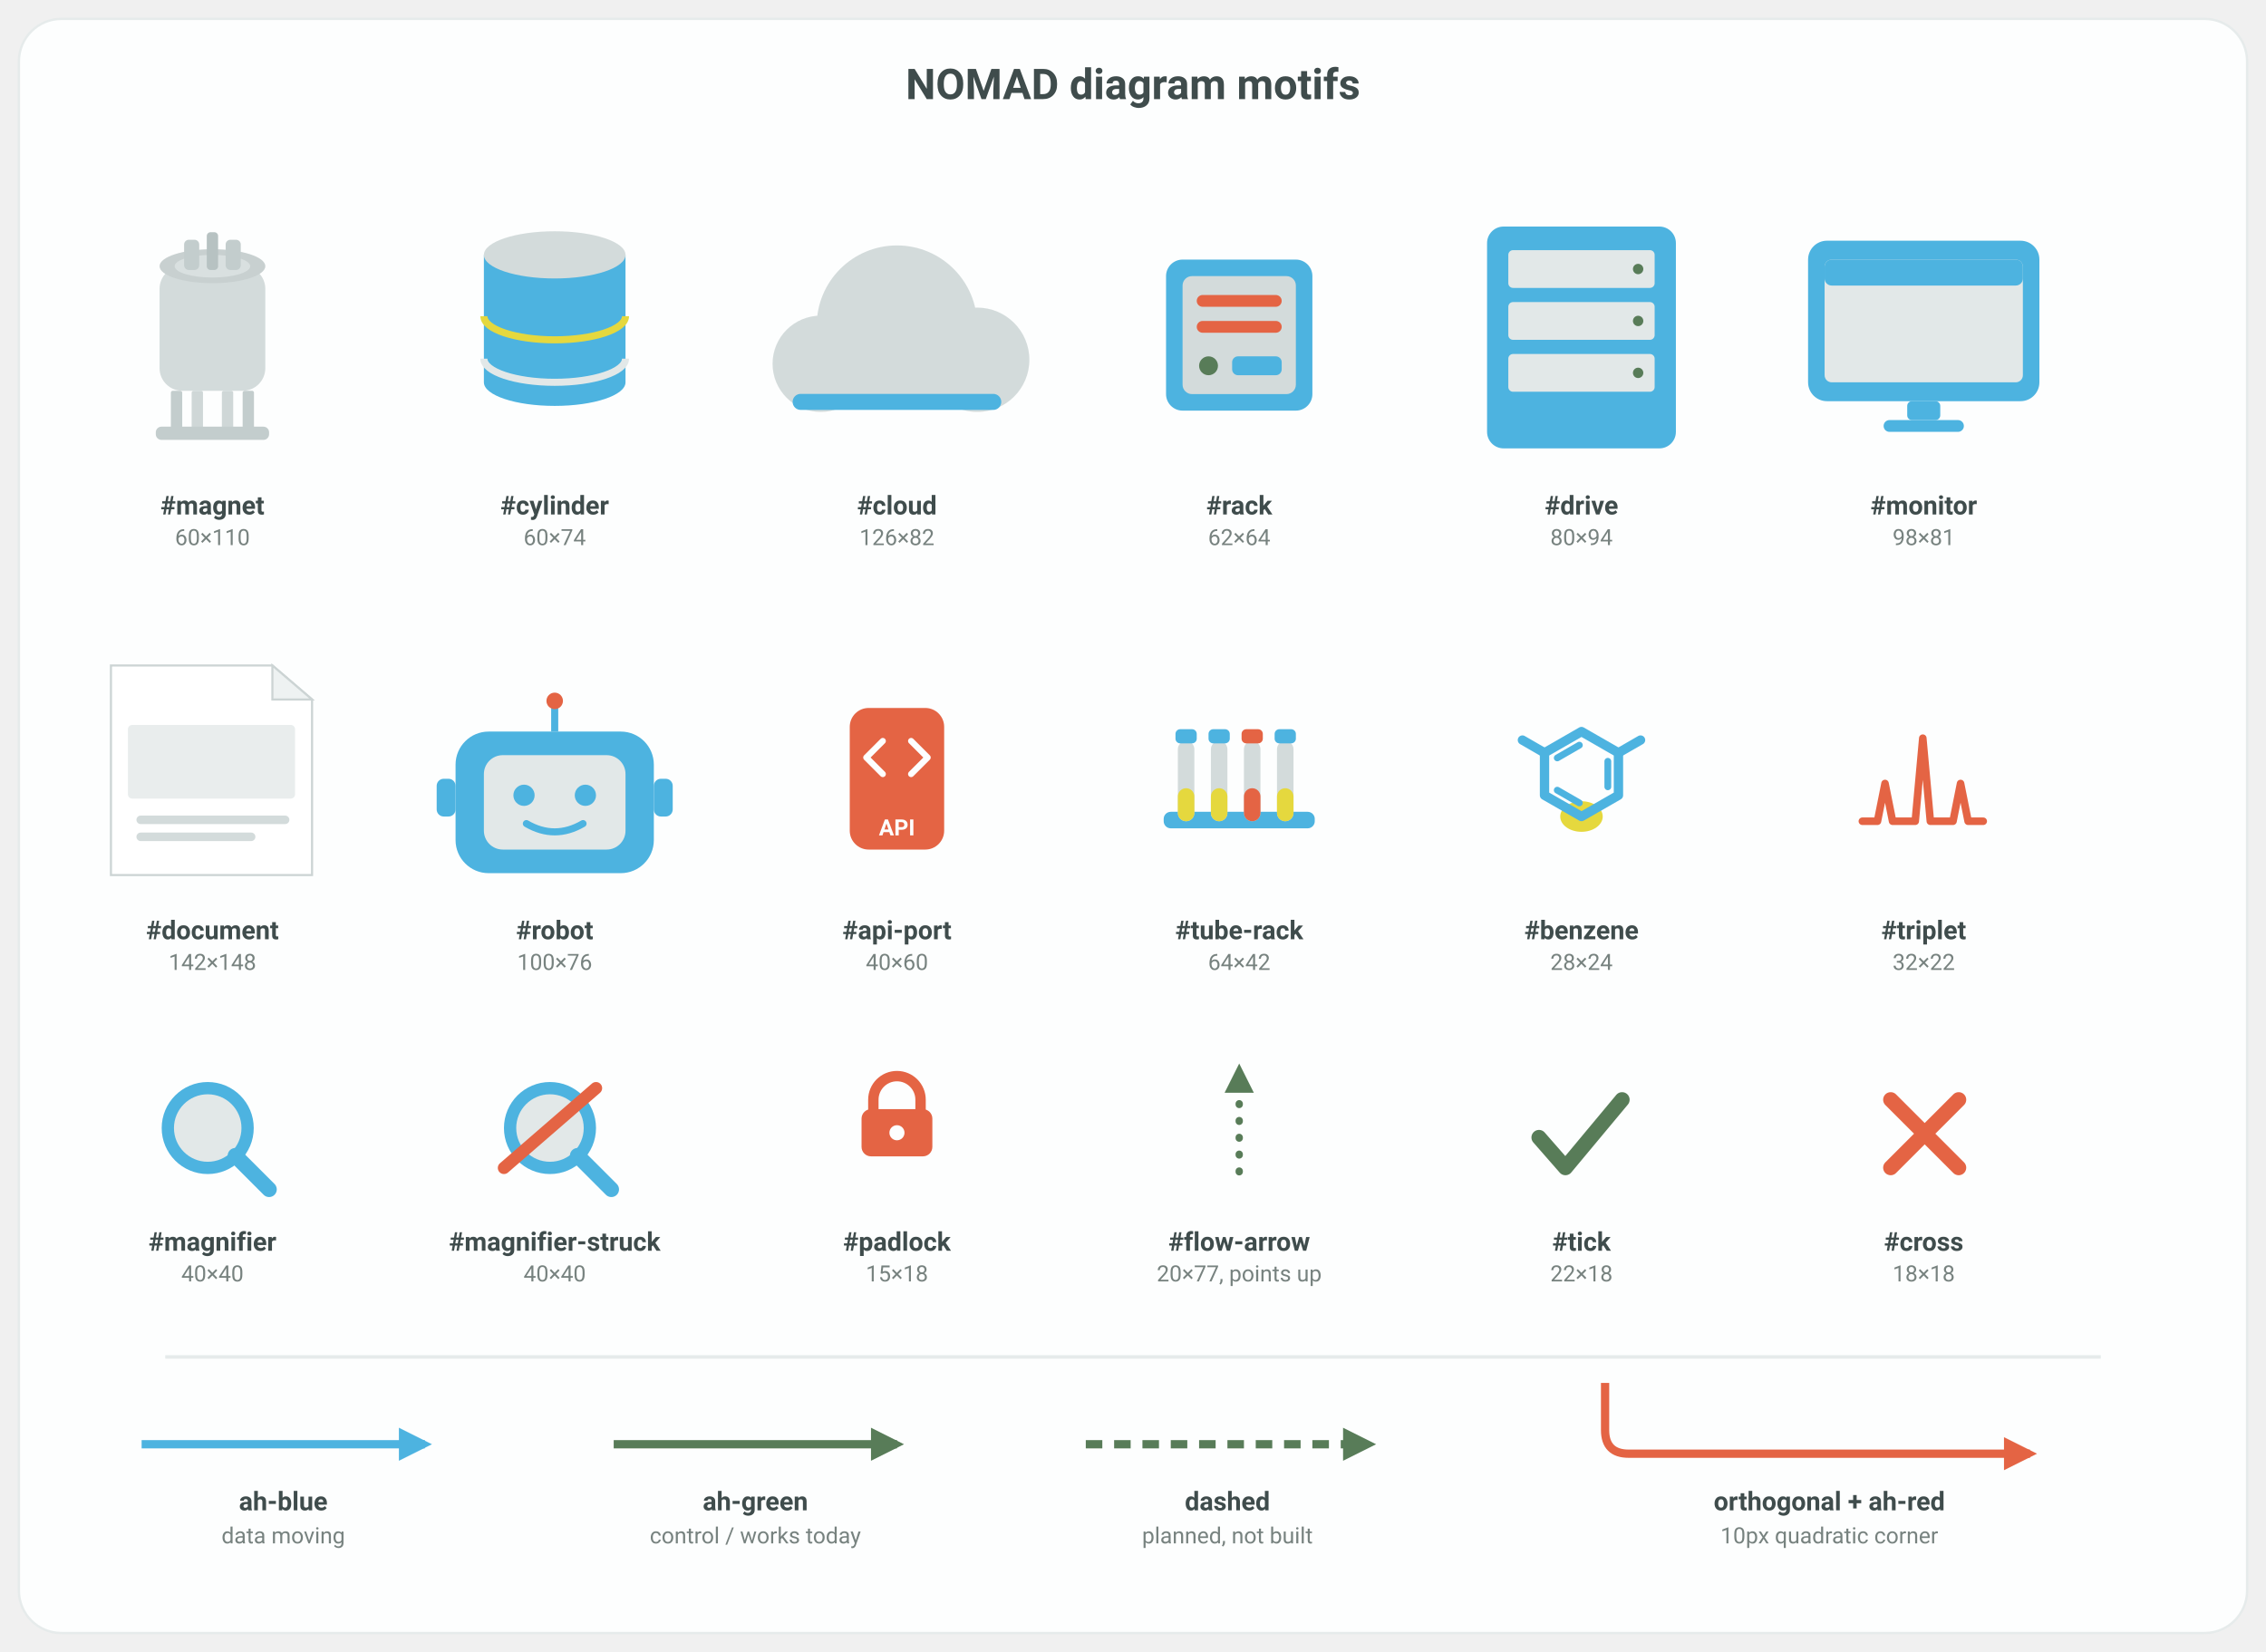
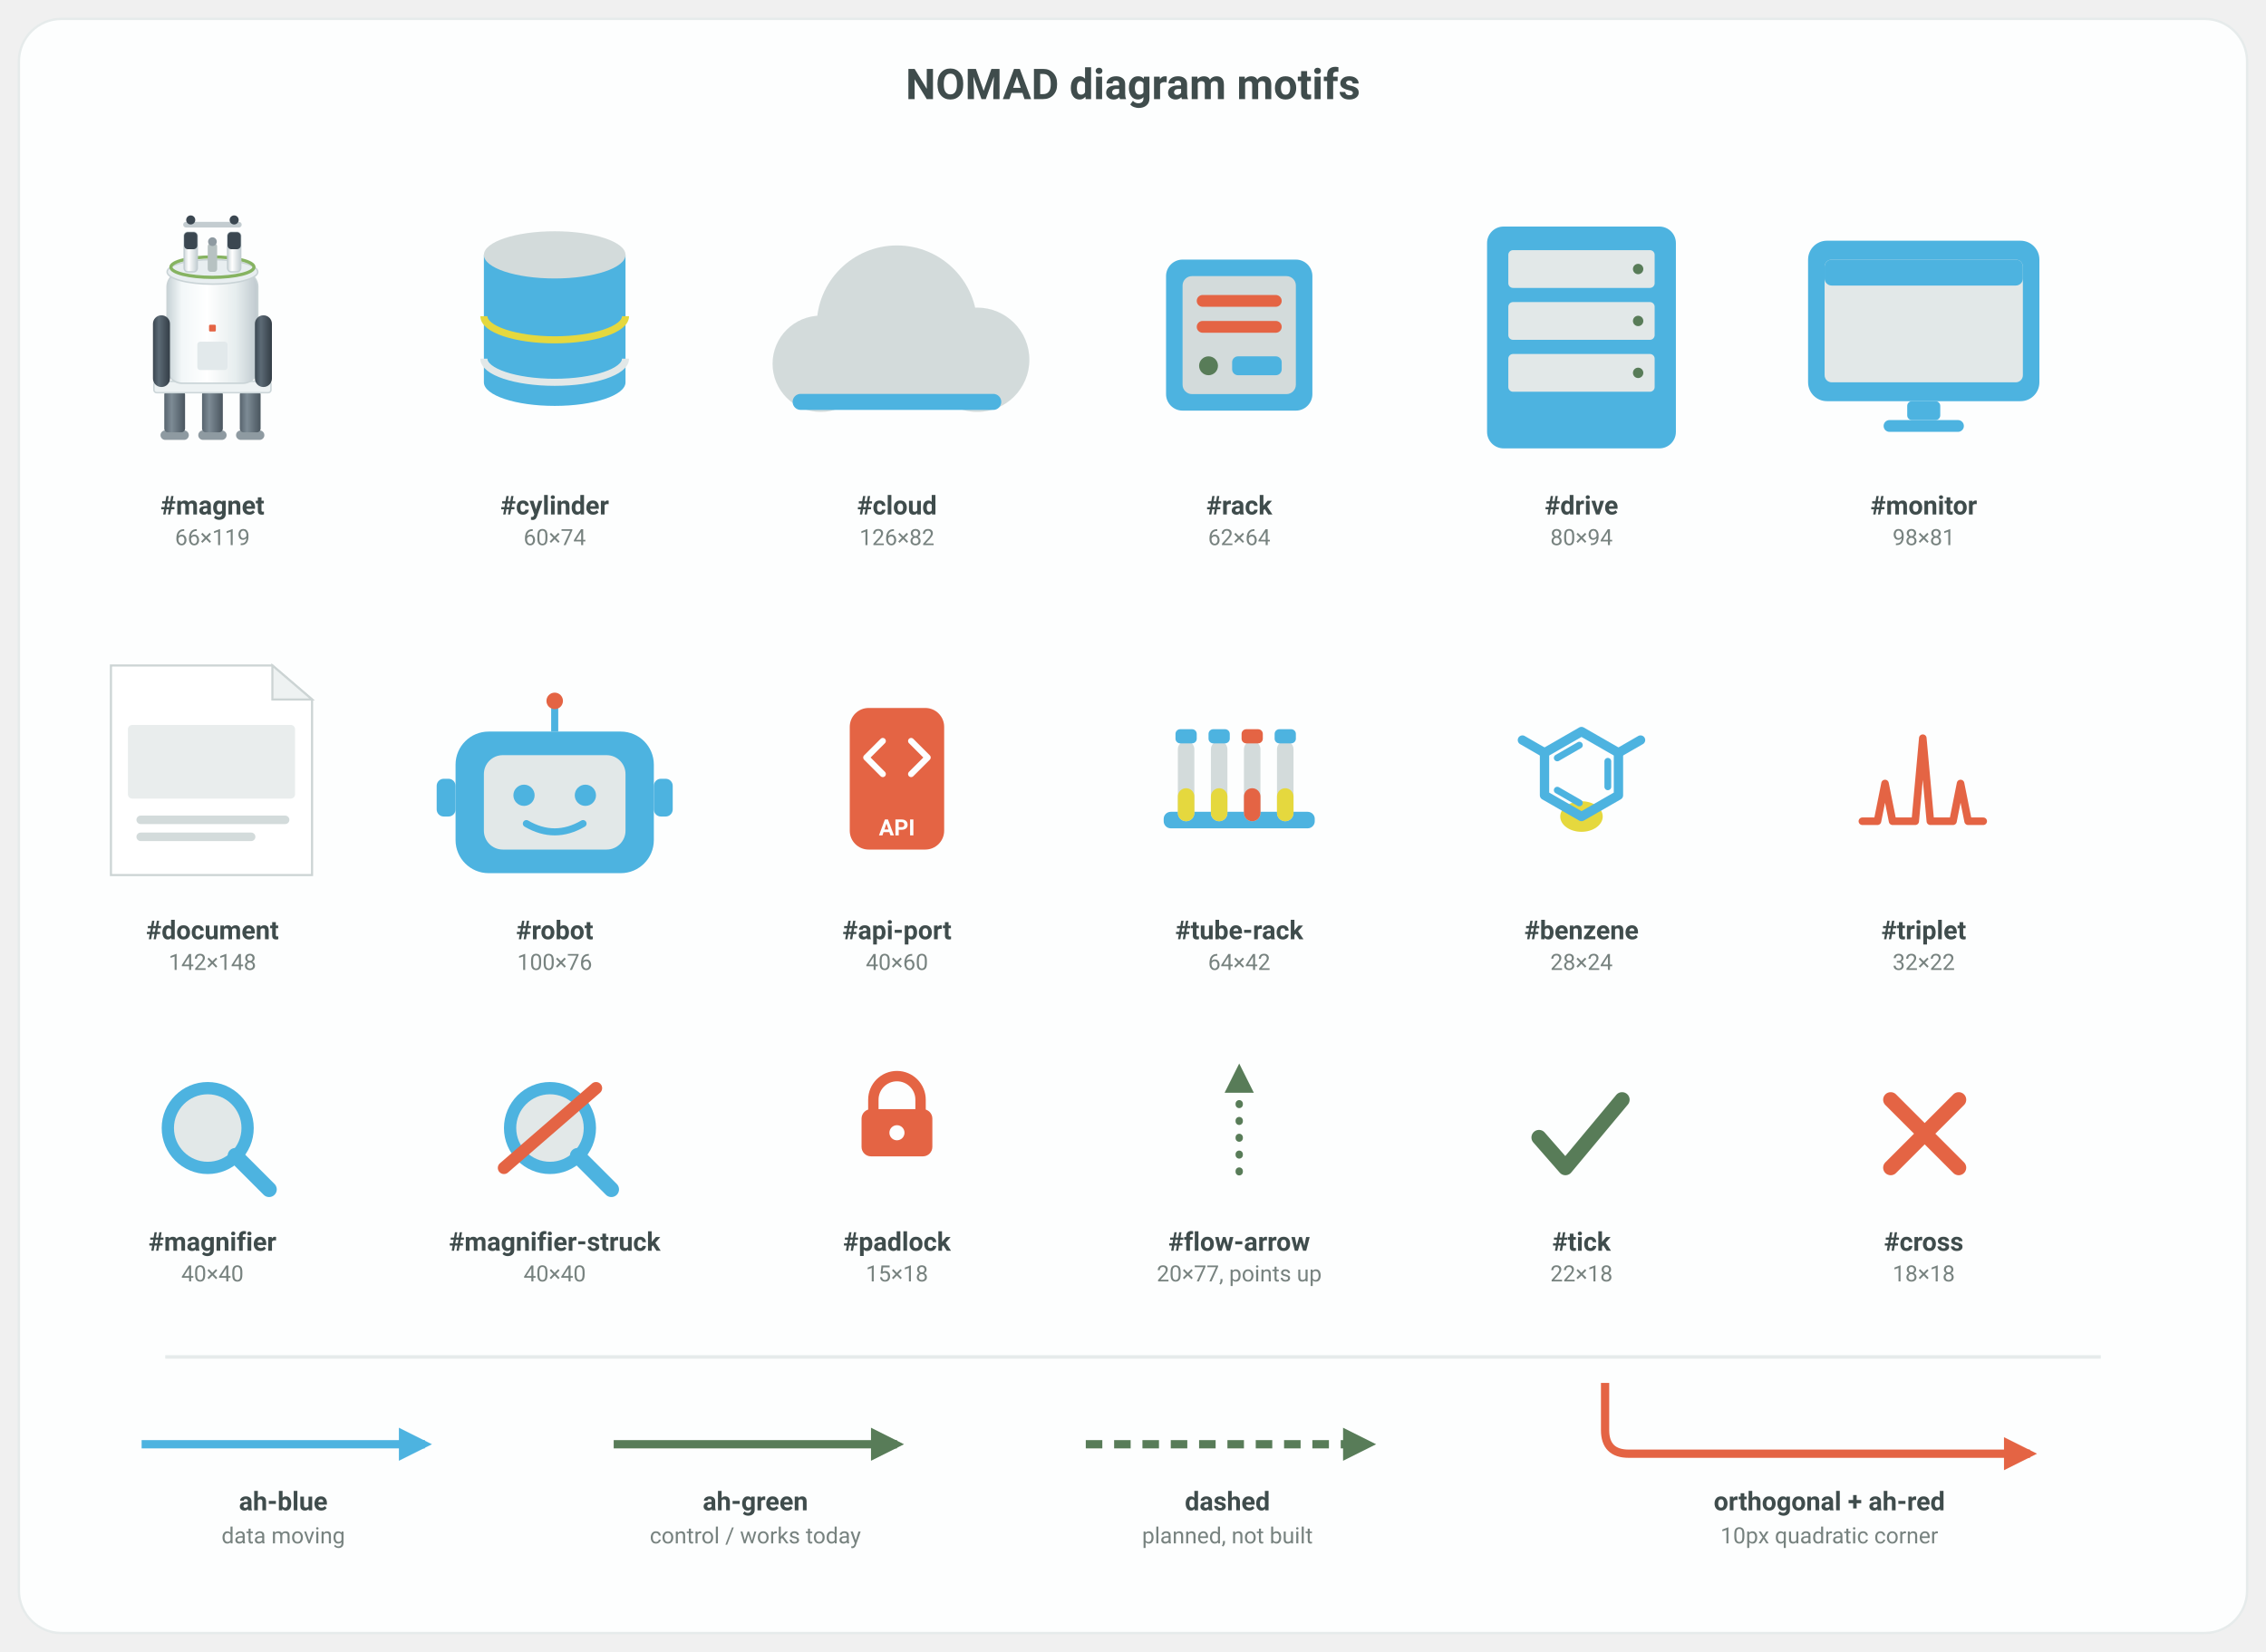
<svg xmlns="http://www.w3.org/2000/svg" width="960" height="700" viewBox="0 0 960 700" font-family="-apple-system,BlinkMacSystemFont,'Segoe UI',Roboto,Helvetica,Arial,sans-serif">
  <defs>
    <marker id="ah-blue" viewBox="0 0 14 14" refX="11" refY="7" markerWidth="14" markerHeight="14" markerUnits="userSpaceOnUse" orient="auto">
      <path d="M0 0 L14 7 L0 14 Z" fill="#4db3e0" />
    </marker>
    <marker id="ah-green" viewBox="0 0 14 14" refX="11" refY="7" markerWidth="14" markerHeight="14" markerUnits="userSpaceOnUse" orient="auto">
      <path d="M0 0 L14 7 L0 14 Z" fill="#587c58" />
    </marker>
    <marker id="ah-red" viewBox="0 0 14 14" refX="11" refY="7" markerWidth="14" markerHeight="14" markerUnits="userSpaceOnUse" orient="auto">
      <path d="M0 0 L14 7 L0 14 Z" fill="#e46444" />
    </marker>
+     <linearGradient id="mag-body" x1="0" y1="0" x2="1" y2="0">
+       <stop offset="0" stop-color="#c7d2d6" />
+       <stop offset="0.16" stop-color="#f2f7f8" />
+       <stop offset="0.44" stop-color="#ffffff" />
+       <stop offset="0.76" stop-color="#e6edee" />
+       <stop offset="1" stop-color="#bfc9ce" />
+     </linearGradient>
+     <linearGradient id="mag-shroud" x1="0" y1="0" x2="1" y2="0">
+       <stop offset="0" stop-color="#3b4751" />
+       <stop offset="0.35" stop-color="#5c6a75" />
+       <stop offset="1" stop-color="#333d46" />
+     </linearGradient>
+     <linearGradient id="mag-leg" x1="0" y1="0" x2="1" y2="0">
+       <stop offset="0" stop-color="#57646e" />
+       <stop offset="0.35" stop-color="#7d8b95" />
+       <stop offset="1" stop-color="#49555e" />
+     </linearGradient>
+     <linearGradient id="mag-tube" x1="0" y1="0" x2="1" y2="0">
+       <stop offset="0" stop-color="#ccd6d9" />
+       <stop offset="0.35" stop-color="#ffffff" />
+       <stop offset="1" stop-color="#c3ced2" />
+     </linearGradient>
    <g id="magnet">
-       <rect x="-22" y="32" width="6" height="22" rx="1" fill="#c3cdcd" />
-       <rect x="16" y="32" width="6" height="22" rx="1" fill="#c3cdcd" />
-       <rect x="-11" y="32" width="6" height="22" rx="1" fill="#cfd7d7" />
-       <rect x="5" y="32" width="6" height="22" rx="1" fill="#cfd7d7" />
-       <rect x="-30" y="51" width="60" height="7" rx="3" fill="#c3cdcd" />
-       <rect x="-28" y="-34" width="56" height="66" rx="12" fill="#d3dbdb" />
-       <ellipse cx="0" cy="-34" rx="28" ry="9" fill="#c8d0d0" />
-       <ellipse cx="0" cy="-34" rx="20" ry="6" fill="#d9e0e0" />
-       <rect x="-15" y="-48" width="8" height="16" rx="2.5" fill="#c3cdcd" />
-       <rect x="7" y="-48" width="8" height="16" rx="2.5" fill="#c3cdcd" />
-       <rect x="-3" y="-52" width="6" height="20" rx="2" fill="#b7c2c2" />
+       <g fill="#8e9aa1">
+         <rect x="-27.5" y="53" width="15" height="5" rx="2.5" />
+         <rect x="-7.5" y="53" width="15" height="5" rx="2.5" />
+         <rect x="12.5" y="53" width="15" height="5" rx="2.5" />
+       </g>
+       <rect x="-25.5" y="32" width="11" height="22" rx="2" fill="url(#mag-leg)" />
+       <rect x="-5.5" y="32" width="11" height="22" rx="2" fill="url(#mag-leg)" />
+       <rect x="14.5" y="32" width="11" height="22" rx="2" fill="url(#mag-leg)" />
+       <rect x="-31" y="27" width="62" height="6" rx="1.5" fill="#edf2f3" stroke="#ccd6d9" stroke-width="0.8" />
+       <rect x="-24" y="-31" width="48" height="59" rx="8" fill="url(#mag-body)" stroke="#c9d3d6" stroke-width="0.8" />
+       <ellipse cx="0" cy="-31" rx="24" ry="6.5" fill="#e8eef0" stroke="#c9d3d6" stroke-width="0.8" />
+       <rect x="-31.5" y="-8" width="9" height="38" rx="4.5" fill="url(#mag-shroud)" />
+       <rect x="22.5" y="-8" width="9" height="38" rx="4.5" fill="url(#mag-shroud)" />
+       <rect x="-8" y="6" width="16" height="15" rx="1.5" fill="#e2e9eb" />
+       <rect x="-1.8" y="-3" width="3.6" height="3.6" rx="0.6" fill="#e46444" />
+       <ellipse cx="0" cy="-33.5" rx="22" ry="5.4" fill="none" stroke="#86b361" stroke-width="1.7" />
+       <rect x="-15" y="-52" width="7" height="21" rx="2" fill="url(#mag-tube)" stroke="#c3ced2" stroke-width="0.7" />
+       <rect x="-15" y="-52" width="7" height="9" rx="2" fill="#3b4751" />
+       <rect x="8" y="-52" width="7" height="21" rx="2" fill="url(#mag-tube)" stroke="#c3ced2" stroke-width="0.7" />
+       <rect x="8" y="-52" width="7" height="9" rx="2" fill="#3b4751" />
+       <rect x="-2.5" y="-46" width="5" height="15" rx="1.5" fill="#b7c2c2" />
+       <circle cx="0" cy="-47" r="2.3" fill="#8e9aa1" />
+       <rect x="-15.5" y="-57.5" width="31" height="3" rx="1.5" fill="#c3ccd0" />
+       <circle cx="-11.5" cy="-58.5" r="2.4" fill="#3b4751" />
+       <circle cx="11.5" cy="-58.5" r="2.4" fill="#3b4751" />
    </g>
    <g id="benzene" fill="none" stroke="#4db3e0" stroke-linecap="round" stroke-linejoin="round">
      <ellipse cx="0" cy="10" rx="5" ry="3.6" fill="#e5d83e" stroke="none" />
      <path d="M0 -10 L8.7 -5 L8.7 5 L0 10 L-8.7 5 L-8.7 -5 Z" stroke-width="2.2" />
      <path d="M-8.7 -5 L-13.9 -8 M8.7 -5 L13.9 -8" stroke-width="2.2" />
      <path d="M-5.7 -3.8 L-0.5 -6.8 M6.2 -3 L6.2 3 M-0.5 6.8 L-5.7 3.8" stroke-width="1.6" />
    </g>
    <g id="triplet">
      <path d="M0 0 L4 0 L6 -10 L8 0 L14 0 L16 -22 L18 0 L24 0 L26 -10 L28 0 L32 0" fill="none" stroke="#e46444" stroke-width="2" stroke-linecap="round" stroke-linejoin="round" />
    </g>
    <g id="cylinder">
      <path d="M-30 0 v54 a30 10 0 0 0 60 0 v-54 z" fill="#4db3e0" />
      <ellipse cx="0" cy="0" rx="30" ry="10" fill="#d3dbdb" />
      <path d="M-30 26 a30 10 0 0 0 60 0" fill="none" stroke="#e5d83e" stroke-width="3" />
      <path d="M-30 44 a30 10 0 0 0 60 0" fill="none" stroke="#e2e8e8" stroke-width="3" />
    </g>
    <g id="cloud">
      <g fill="#d3dbdb">
        <circle cx="0" cy="0" r="40" />
        <circle cx="-38" cy="19" r="24" />
        <circle cx="40" cy="17" r="26" />
        <rect x="-60" y="0" width="120" height="40" rx="20" />
      </g>
      <rect x="-52" y="34" width="104" height="8" rx="4" fill="#4db3e0" />
    </g>
    <g id="rack">
      <rect x="0" y="0" width="62" height="64" rx="7" fill="#4db3e0" />
      <rect x="7" y="7" width="48" height="50" rx="4" fill="#d3dbdb" />
      <rect x="13" y="15" width="36" height="5" rx="2.5" fill="#e46444" />
      <rect x="13" y="26" width="36" height="5" rx="2.5" fill="#e46444" />
      <circle cx="18" cy="45" r="4" fill="#587c58" />
      <rect x="28" y="41" width="21" height="8" rx="2.5" fill="#4db3e0" />
    </g>
    <g id="drive">
      <rect x="0" y="0" width="80" height="94" rx="7" fill="#4db3e0" />
      <rect x="9" y="10" width="62" height="16" rx="2" fill="#e2e8e8" />
      <rect x="9" y="32" width="62" height="16" rx="2" fill="#e2e8e8" />
      <rect x="9" y="54" width="62" height="16" rx="2" fill="#e2e8e8" />
      <circle cx="64" cy="18" r="2.2" fill="#587c58" />
      <circle cx="64" cy="40" r="2.2" fill="#587c58" />
      <circle cx="64" cy="62" r="2.2" fill="#587c58" />
    </g>
    <g id="monitor">
      <rect x="0" y="0" width="98" height="68" rx="8" fill="#4db3e0" />
      <rect x="7" y="8" width="84" height="52" rx="3" fill="#e2e8e8" />
      <rect x="7" y="8" width="84" height="11" rx="3" fill="#4db3e0" />
      <rect x="42" y="68" width="14" height="8" rx="2" fill="#4db3e0" />
      <rect x="32" y="76" width="34" height="5" rx="2.5" fill="#4db3e0" />
    </g>
    <g id="document">
      <path d="M0 0 h114 l28 24 v124 h-142 z" fill="#ffffff" stroke="#ccd4d4" stroke-width="1.5" />
      <path d="M114 0 v24 h28 z" fill="#eef2f2" stroke="#ccd4d4" stroke-width="1.5" />
      <rect x="12" y="42" width="118" height="52" rx="3" fill="#e9eded" />
      <rect x="18" y="106" width="108" height="6" rx="3" fill="#d3dbdb" />
      <rect x="18" y="118" width="84" height="6" rx="3" fill="#d3dbdb" />
    </g>
    <g id="robot">
      <line x1="42" y1="0" x2="42" y2="-10" stroke="#4db3e0" stroke-width="3" />
      <circle cx="42" cy="-13" r="3.5" fill="#e46444" />
      <rect x="-8" y="20" width="8" height="16" rx="3" fill="#4db3e0" />
      <rect x="84" y="20" width="8" height="16" rx="3" fill="#4db3e0" />
      <rect x="0" y="0" width="84" height="60" rx="14" fill="#4db3e0" />
      <rect x="12" y="10" width="60" height="40" rx="8" fill="#e2e8e8" />
      <circle cx="29" cy="27" r="4.5" fill="#4db3e0" />
      <circle cx="55" cy="27" r="4.5" fill="#4db3e0" />
      <path d="M30 39 q12 7 24 0" fill="none" stroke="#4db3e0" stroke-width="3" stroke-linecap="round" />
    </g>
    <g id="api-port">
      <rect x="0" y="0" width="40" height="60" rx="8" fill="#e46444" />
      <g fill="none" stroke="#fdfefe" stroke-width="2.6" stroke-linecap="round" stroke-linejoin="round">
        <path d="M14 14 l-7 7 l7 7" />
        <path d="M26 14 l7 7 l-7 7" />
      </g>
      <text x="20" y="54" text-anchor="middle" font-size="9.5" font-weight="700" fill="#fdfefe">API</text>
    </g>
    <g id="magnifier">
      <circle cx="0" cy="0" r="13" fill="#e2e8e8" stroke="#4db3e0" stroke-width="4" />
      <line x1="9" y1="9" x2="20" y2="20" stroke="#4db3e0" stroke-width="5" stroke-linecap="round" />
    </g>
    <g id="magnifier-struck">
      <use href="#magnifier" />
      <line x1="-15" y1="13" x2="15" y2="-13" stroke="#e46444" stroke-width="4" stroke-linecap="round" />
    </g>
    <g id="padlock">
      <path d="M-5 1 v-3 a5 5 0 0 1 10 0 v3" fill="none" stroke="#e46444" stroke-width="2.2" />
      <rect x="-7.5" y="0" width="15" height="10" rx="2" fill="#e46444" />
      <circle cx="0" cy="5" r="1.6" fill="#fdfefe" />
    </g>
    <g id="tube-rack">
      <rect x="0" y="35" width="64" height="7" rx="3" fill="#4db3e0" />
      <rect x="6" y="5" width="7" height="34" rx="3.5" fill="#d3dbdb" />
      <rect x="6" y="25" width="7" height="14" rx="3.5" fill="#e5d83e" />
      <rect x="5" y="0" width="9" height="6" rx="2" fill="#4db3e0" />
      <rect x="20" y="5" width="7" height="34" rx="3.5" fill="#d3dbdb" />
      <rect x="20" y="25" width="7" height="14" rx="3.5" fill="#e5d83e" />
      <rect x="19" y="0" width="9" height="6" rx="2" fill="#4db3e0" />
      <rect x="34" y="5" width="7" height="34" rx="3.5" fill="#d3dbdb" />
      <rect x="34" y="25" width="7" height="14" rx="3.5" fill="#e46444" />
      <rect x="33" y="0" width="9" height="6" rx="2" fill="#e46444" />
      <rect x="48" y="5" width="7" height="34" rx="3.5" fill="#d3dbdb" />
      <rect x="48" y="25" width="7" height="14" rx="3.5" fill="#e5d83e" />
      <rect x="47" y="0" width="9" height="6" rx="2" fill="#4db3e0" />
    </g>
    <g id="flow-arrow">
      <path d="M0 -7 L-10 13 L10 13 Z" fill="#587c58" />
      <line x1="0" y1="9" x2="0" y2="70" stroke="#587c58" stroke-width="5" stroke-linecap="round" stroke-dasharray="0.5 11" />
    </g>
    <g id="tick">
      <path d="M0 0 l7 8 l15 -18" fill="none" stroke="#587c58" stroke-width="4" stroke-linecap="round" stroke-linejoin="round" />
    </g>
    <g id="cross">
      <path d="M0 0 l18 18 M18 0 l-18 18" fill="none" stroke="#e46444" stroke-width="4" stroke-linecap="round" stroke-linejoin="round" />
    </g>
  </defs>
  <rect x="8" y="8" width="944" height="684" rx="18" fill="#fdfefe" stroke="#e6ebeb" />
  <text x="480" y="42" text-anchor="middle" font-size="18" font-weight="600" fill="#3f4c4c">NOMAD diagram motifs</text>
  <g font-size="11" font-weight="600" text-anchor="middle" fill="#3f4c4c">
    <use href="#magnet" transform="translate(90 140) scale(0.8)" />
    <text x="90" y="218">#magnet</text>
-     <text x="90" y="231" font-size="9.5" font-weight="400" fill="#77827f">60×110</text>
+     <text x="90" y="231" font-size="9.5" font-weight="400" fill="#77827f">66×119</text>
    <use href="#cylinder" transform="translate(235 108)" />
    <text x="235" y="218">#cylinder</text>
    <text x="235" y="231" font-size="9.5" font-weight="400" fill="#77827f">60×74</text>
    <use href="#cloud" transform="translate(380 138) scale(0.85)" />
    <text x="380" y="218">#cloud</text>
    <text x="380" y="231" font-size="9.5" font-weight="400" fill="#77827f">126×82</text>
    <use href="#rack" transform="translate(494 110)" />
    <text x="525" y="218">#rack</text>
    <text x="525" y="231" font-size="9.5" font-weight="400" fill="#77827f">62×64</text>
    <use href="#drive" transform="translate(630 96)" />
    <text x="670" y="218">#drive</text>
    <text x="670" y="231" font-size="9.5" font-weight="400" fill="#77827f">80×94</text>
    <use href="#monitor" transform="translate(766 102)" />
    <text x="815" y="218">#monitor</text>
    <text x="815" y="231" font-size="9.5" font-weight="400" fill="#77827f">98×81</text>
    <use href="#document" transform="translate(47 282) scale(0.6)" />
    <text x="90" y="398">#document</text>
    <text x="90" y="411" font-size="9.5" font-weight="400" fill="#77827f">142×148</text>
    <use href="#robot" transform="translate(193 310)" />
    <text x="235" y="398">#robot</text>
    <text x="235" y="411" font-size="9.5" font-weight="400" fill="#77827f">100×76</text>
    <use href="#api-port" transform="translate(360 300)" />
    <text x="380" y="398">#api-port</text>
    <text x="380" y="411" font-size="9.5" font-weight="400" fill="#77827f">40×60</text>
    <use href="#tube-rack" transform="translate(493 309)" />
    <text x="525" y="398">#tube-rack</text>
    <text x="525" y="411" font-size="9.5" font-weight="400" fill="#77827f">64×42</text>
    <use href="#benzene" transform="translate(670 328) scale(1.8)" />
    <text x="670" y="398">#benzene</text>
    <text x="670" y="411" font-size="9.5" font-weight="400" fill="#77827f">28×24</text>
    <use href="#triplet" transform="translate(789 348) scale(1.6)" />
    <text x="815" y="398">#triplet</text>
    <text x="815" y="411" font-size="9.5" font-weight="400" fill="#77827f">32×22</text>
    <use href="#magnifier" transform="translate(88 478) scale(1.3)" />
    <text x="90" y="530">#magnifier</text>
    <text x="90" y="543" font-size="9.5" font-weight="400" fill="#77827f">40×40</text>
    <use href="#magnifier-struck" transform="translate(233 478) scale(1.3)" />
    <text x="235" y="530">#magnifier-struck</text>
    <text x="235" y="543" font-size="9.5" font-weight="400" fill="#77827f">40×40</text>
    <use href="#padlock" transform="translate(380 470) scale(2)" />
    <text x="380" y="530">#padlock</text>
    <text x="380" y="543" font-size="9.5" font-weight="400" fill="#77827f">15×18</text>
    <use href="#flow-arrow" transform="translate(525 455) scale(0.62)" />
    <text x="525" y="530">#flow-arrow</text>
    <text x="525" y="543" font-size="9.5" font-weight="400" fill="#77827f">20×77, points up</text>
    <use href="#tick" transform="translate(652 482) scale(1.6)" />
    <text x="670" y="530">#tick</text>
    <text x="670" y="543" font-size="9.5" font-weight="400" fill="#77827f">22×18</text>
    <use href="#cross" transform="translate(801 466) scale(1.6)" />
    <text x="815" y="530">#cross</text>
    <text x="815" y="543" font-size="9.5" font-weight="400" fill="#77827f">18×18</text>
  </g>
  <line x1="70" y1="575" x2="890" y2="575" stroke="#e6ebeb" stroke-width="1.5" />
  <g text-anchor="middle" font-size="9.5" fill="#77827f">
    <path d="M60 612 H180" fill="none" stroke="#4db3e0" stroke-width="3.5" marker-end="url(#ah-blue)" />
    <text x="120" y="640" font-size="11" font-weight="600" fill="#3f4c4c">ah-blue</text>
    <text x="120" y="654">data moving</text>
    <path d="M260 612 H380" fill="none" stroke="#587c58" stroke-width="3.5" marker-end="url(#ah-green)" />
    <text x="320" y="640" font-size="11" font-weight="600" fill="#3f4c4c">ah-green</text>
    <text x="320" y="654">control / works today</text>
    <path d="M460 612 H580" fill="none" stroke="#587c58" stroke-width="3.5" stroke-dasharray="7 5" marker-end="url(#ah-green)" />
    <text x="520" y="640" font-size="11" font-weight="600" fill="#3f4c4c">dashed</text>
    <text x="520" y="654">planned, not built</text>
    <path d="M680 586 V606 Q680 616 690 616 H860" fill="none" stroke="#e46444" stroke-width="3.5" marker-end="url(#ah-red)" />
    <text x="775" y="640" font-size="11" font-weight="600" fill="#3f4c4c">orthogonal + ah-red</text>
    <text x="775" y="654">10px quadratic corner</text>
  </g>
</svg>
